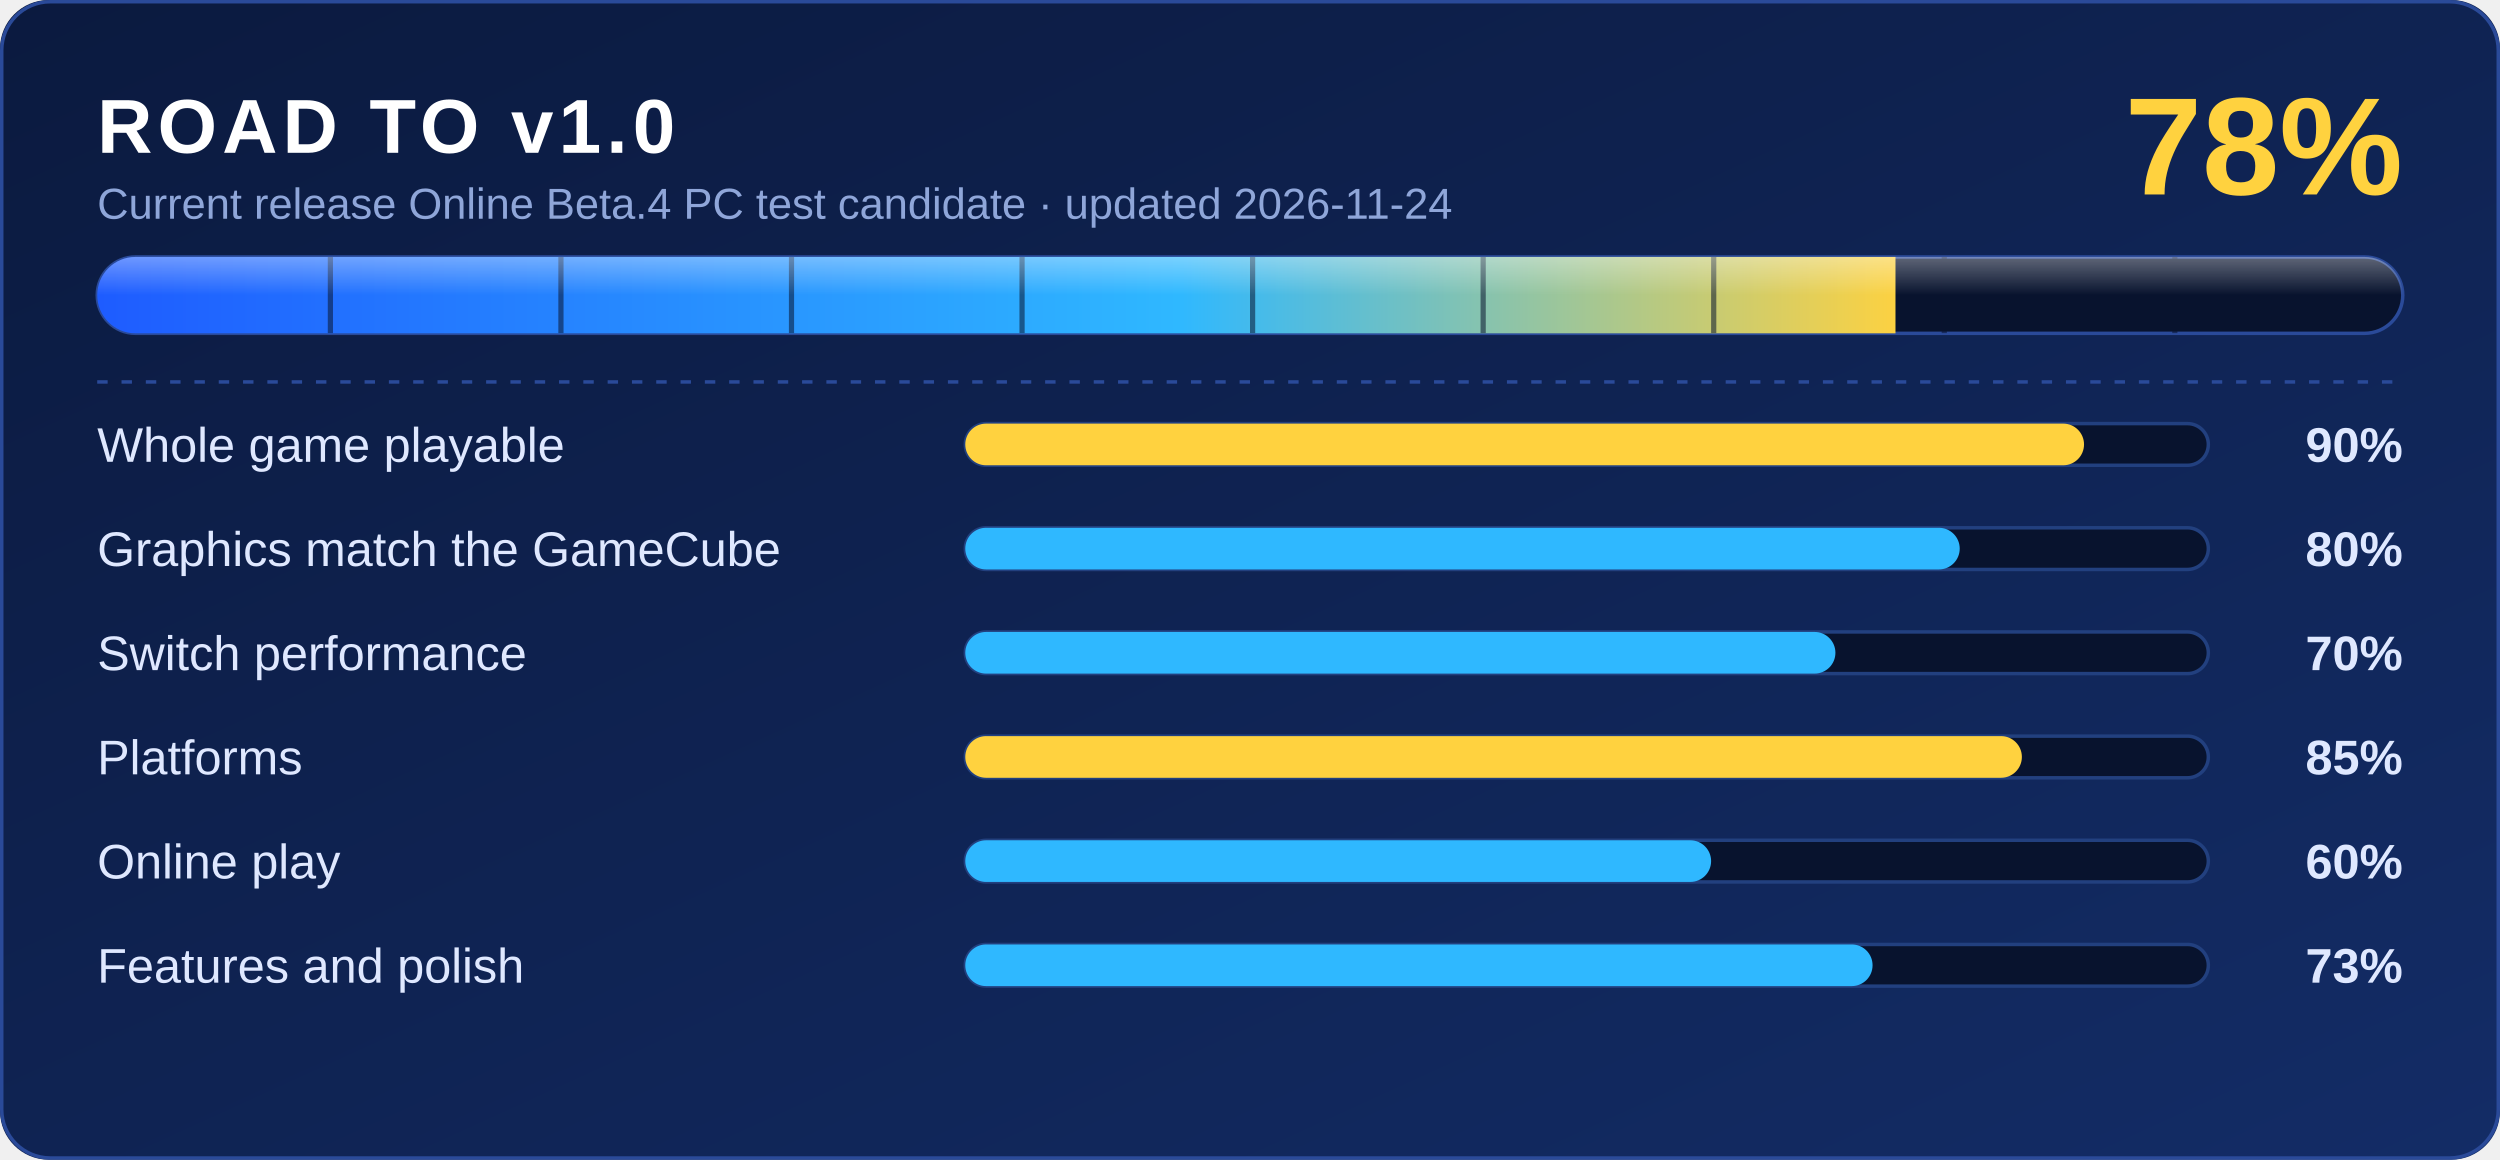
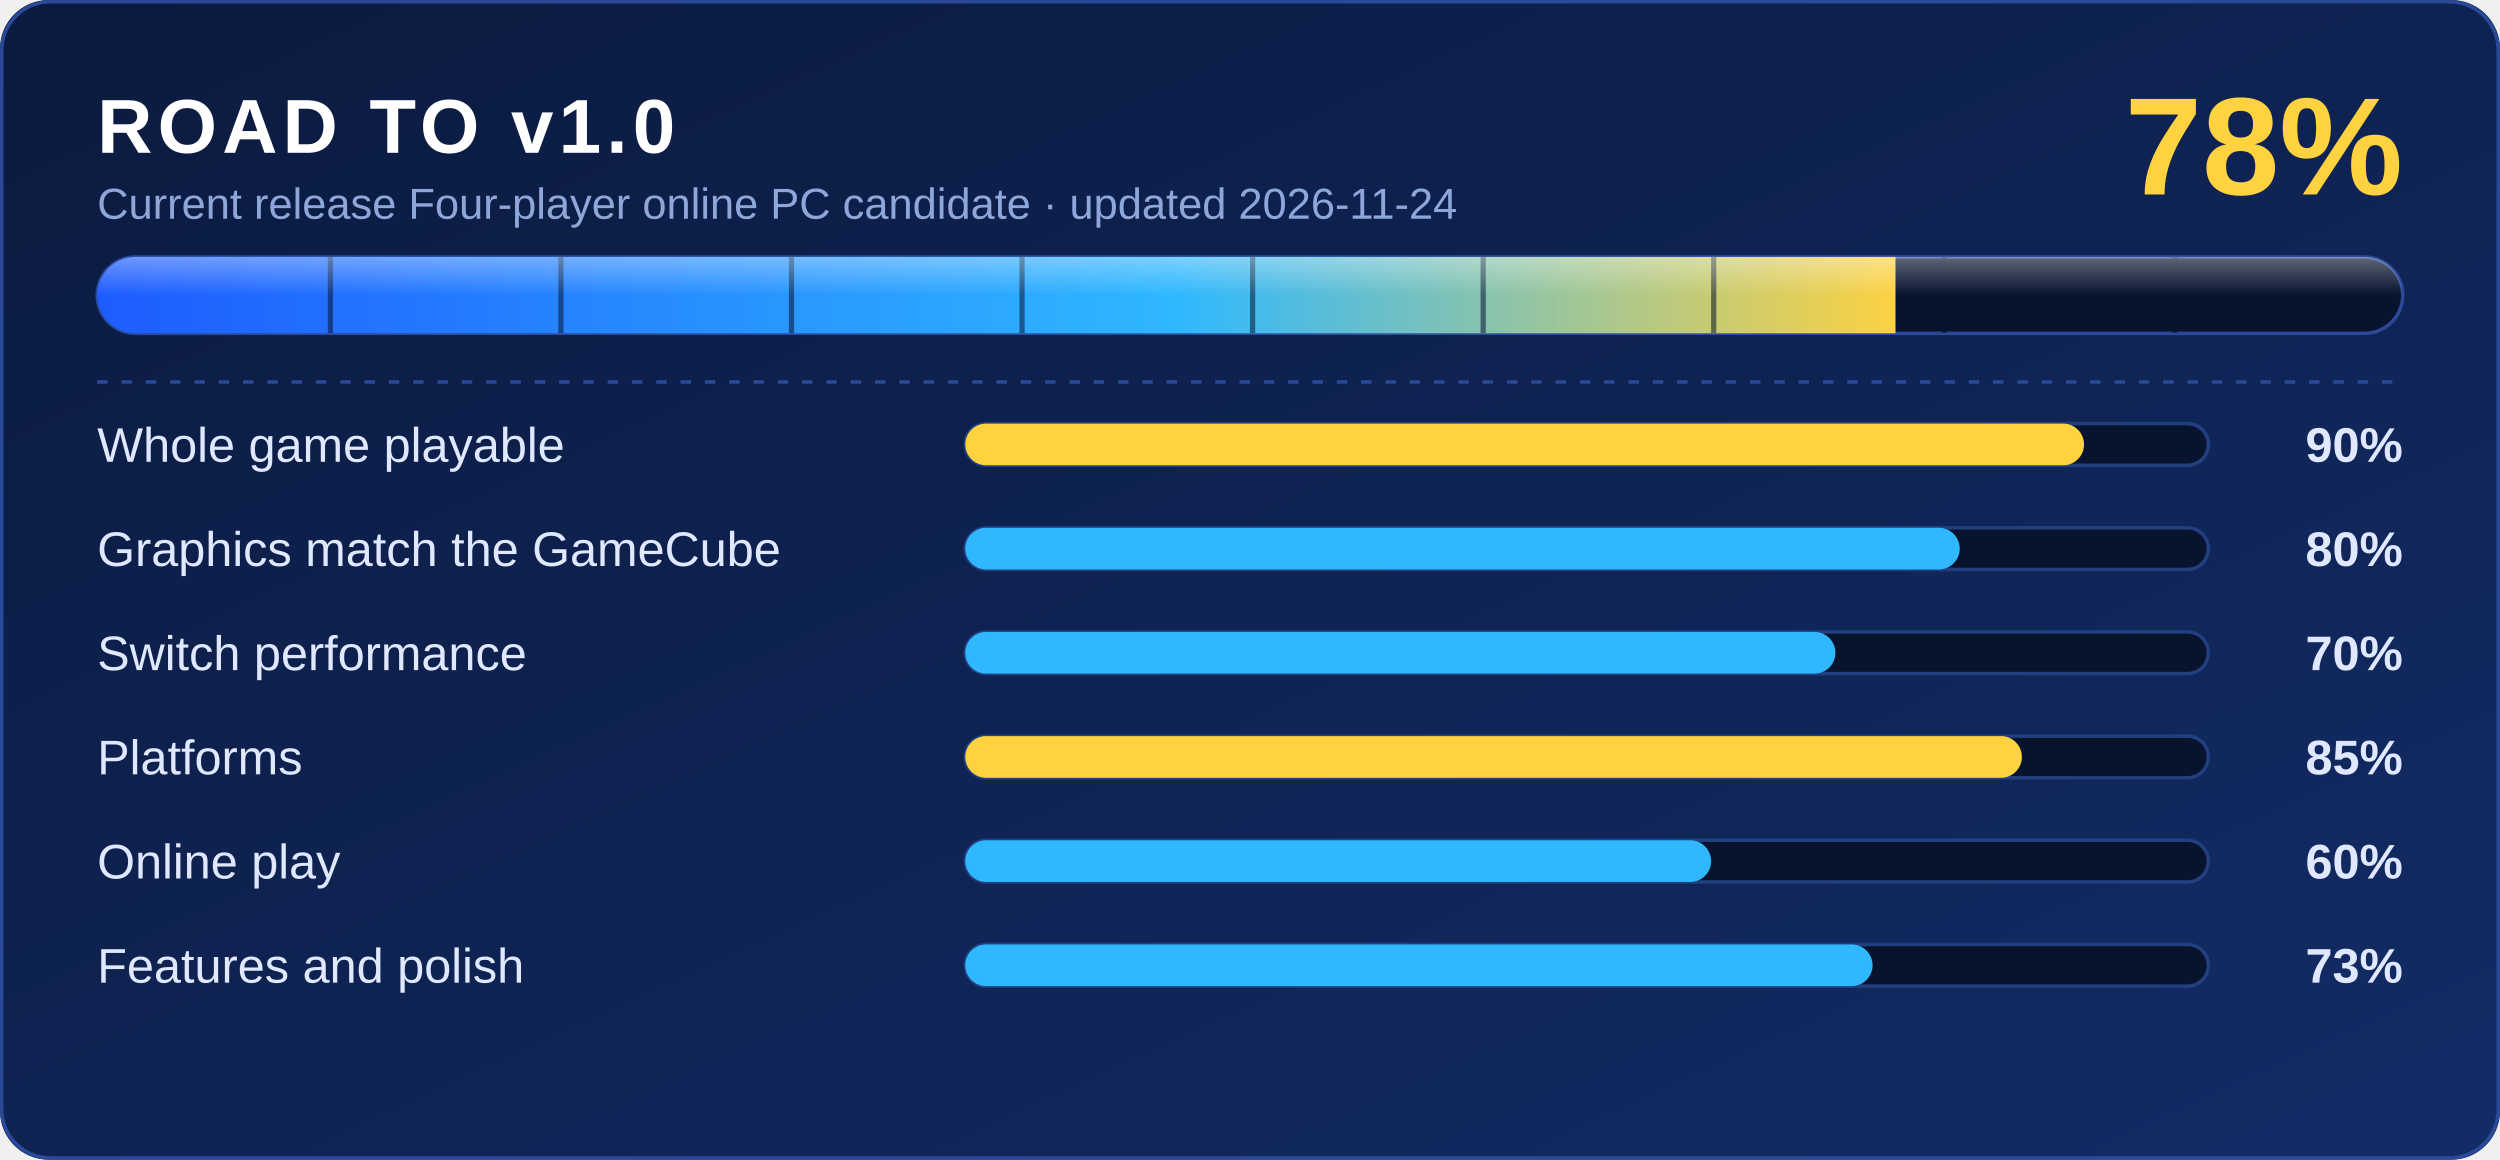
<svg xmlns="http://www.w3.org/2000/svg" width="720" height="334" viewBox="0 0 720 334" role="img" aria-label="Road to v1.0: 78% done">
  <defs>
    <linearGradient id="bg" x1="0" y1="0" x2="1" y2="1">
      <stop offset="0" stop-color="#0b1a3f" />
      <stop offset="1" stop-color="#132c66" />
    </linearGradient>
    <linearGradient id="fill" x1="0" y1="0" x2="1" y2="0">
      <stop offset="0" stop-color="#1e5bff" />
      <stop offset="0.6" stop-color="#2fb8ff" />
      <stop offset="1" stop-color="#ffd23f" />
    </linearGradient>
    <linearGradient id="shine" x1="0" y1="0" x2="0" y2="1">
      <stop offset="0" stop-color="#fff" stop-opacity="0.35" />
      <stop offset="0.5" stop-color="#fff" stop-opacity="0" />
    </linearGradient>
    <clipPath id="barclip">
      <rect x="28" y="74" width="664" height="22" rx="11" />
    </clipPath>
  </defs>
  <rect width="720" height="334" rx="14" fill="url(#bg)" />
  <rect x="0.5" y="0.5" width="719" height="333" rx="14" fill="none" stroke="#2a4a99" />
  <g font-family="'Segoe UI', -apple-system, 'Helvetica Neue', Arial, sans-serif">
    <text x="28" y="44" fill="#ffffff" font-size="22" font-weight="700" letter-spacing="1.5">ROAD TO v1.0</text>
-     <text x="28" y="63" fill="#8fa6d9" font-size="12.5">Current release Online Beta.4 PC test candidate · updated 2026-11-24</text>
+     <text x="28" y="63" fill="#8fa6d9" font-size="12.5">Current release Four-player online PC candidate · updated 2026-11-24</text>
    <text x="692" y="56" fill="#ffd23f" font-size="40" font-weight="800" text-anchor="end">78%</text>
    <rect x="28" y="74" width="664" height="22" rx="11" fill="#08132e" stroke="#2a4a99" />
    <g clip-path="url(#barclip)">
      <rect x="28" y="74" width="517.9" height="22" fill="url(#fill)" />
      <rect x="94.4" y="74" width="1.5" height="22" fill="#08132e" opacity="0.55" />
      <rect x="160.8" y="74" width="1.5" height="22" fill="#08132e" opacity="0.55" />
      <rect x="227.2" y="74" width="1.5" height="22" fill="#08132e" opacity="0.55" />
      <rect x="293.6" y="74" width="1.5" height="22" fill="#08132e" opacity="0.55" />
      <rect x="360.0" y="74" width="1.5" height="22" fill="#08132e" opacity="0.55" />
      <rect x="426.4" y="74" width="1.5" height="22" fill="#08132e" opacity="0.55" />
      <rect x="492.8" y="74" width="1.5" height="22" fill="#08132e" opacity="0.55" />
      <rect x="559.2" y="74" width="1.5" height="22" fill="#08132e" opacity="0.55" />
      <rect x="625.6" y="74" width="1.5" height="22" fill="#08132e" opacity="0.55" />
      <rect x="28" y="74" width="664" height="22" fill="url(#shine)" />
    </g>
    <line x1="28" y1="110" x2="692" y2="110" stroke="#2a4a99" stroke-dasharray="3 4" />
    <text x="28" y="133" fill="#dfe8ff" font-size="14">Whole game playable</text>
    <rect x="278" y="122" width="358" height="12" rx="6" fill="#08132e" stroke="#22407f" />
    <rect x="278" y="122" width="322.2" height="12" rx="6" fill="#ffd23f" />
    <text x="692" y="133" fill="#dfe8ff" font-size="14" font-weight="600" text-anchor="end">90%</text>
    <text x="28" y="163" fill="#dfe8ff" font-size="14">Graphics match the GameCube</text>
    <rect x="278" y="152" width="358" height="12" rx="6" fill="#08132e" stroke="#22407f" />
    <rect x="278" y="152" width="286.4" height="12" rx="6" fill="#2fb8ff" />
    <text x="692" y="163" fill="#dfe8ff" font-size="14" font-weight="600" text-anchor="end">80%</text>
    <text x="28" y="193" fill="#dfe8ff" font-size="14">Switch performance</text>
    <rect x="278" y="182" width="358" height="12" rx="6" fill="#08132e" stroke="#22407f" />
    <rect x="278" y="182" width="250.6" height="12" rx="6" fill="#2fb8ff" />
    <text x="692" y="193" fill="#dfe8ff" font-size="14" font-weight="600" text-anchor="end">70%</text>
    <text x="28" y="223" fill="#dfe8ff" font-size="14">Platforms</text>
    <rect x="278" y="212" width="358" height="12" rx="6" fill="#08132e" stroke="#22407f" />
    <rect x="278" y="212" width="304.3" height="12" rx="6" fill="#ffd23f" />
    <text x="692" y="223" fill="#dfe8ff" font-size="14" font-weight="600" text-anchor="end">85%</text>
    <text x="28" y="253" fill="#dfe8ff" font-size="14">Online play</text>
    <rect x="278" y="242" width="358" height="12" rx="6" fill="#08132e" stroke="#22407f" />
    <rect x="278" y="242" width="214.8" height="12" rx="6" fill="#2fb8ff" />
    <text x="692" y="253" fill="#dfe8ff" font-size="14" font-weight="600" text-anchor="end">60%</text>
    <text x="28" y="283" fill="#dfe8ff" font-size="14">Features and polish</text>
    <rect x="278" y="272" width="358" height="12" rx="6" fill="#08132e" stroke="#22407f" />
    <rect x="278" y="272" width="261.3" height="12" rx="6" fill="#2fb8ff" />
    <text x="692" y="283" fill="#dfe8ff" font-size="14" font-weight="600" text-anchor="end">73%</text>
  </g>
</svg>
